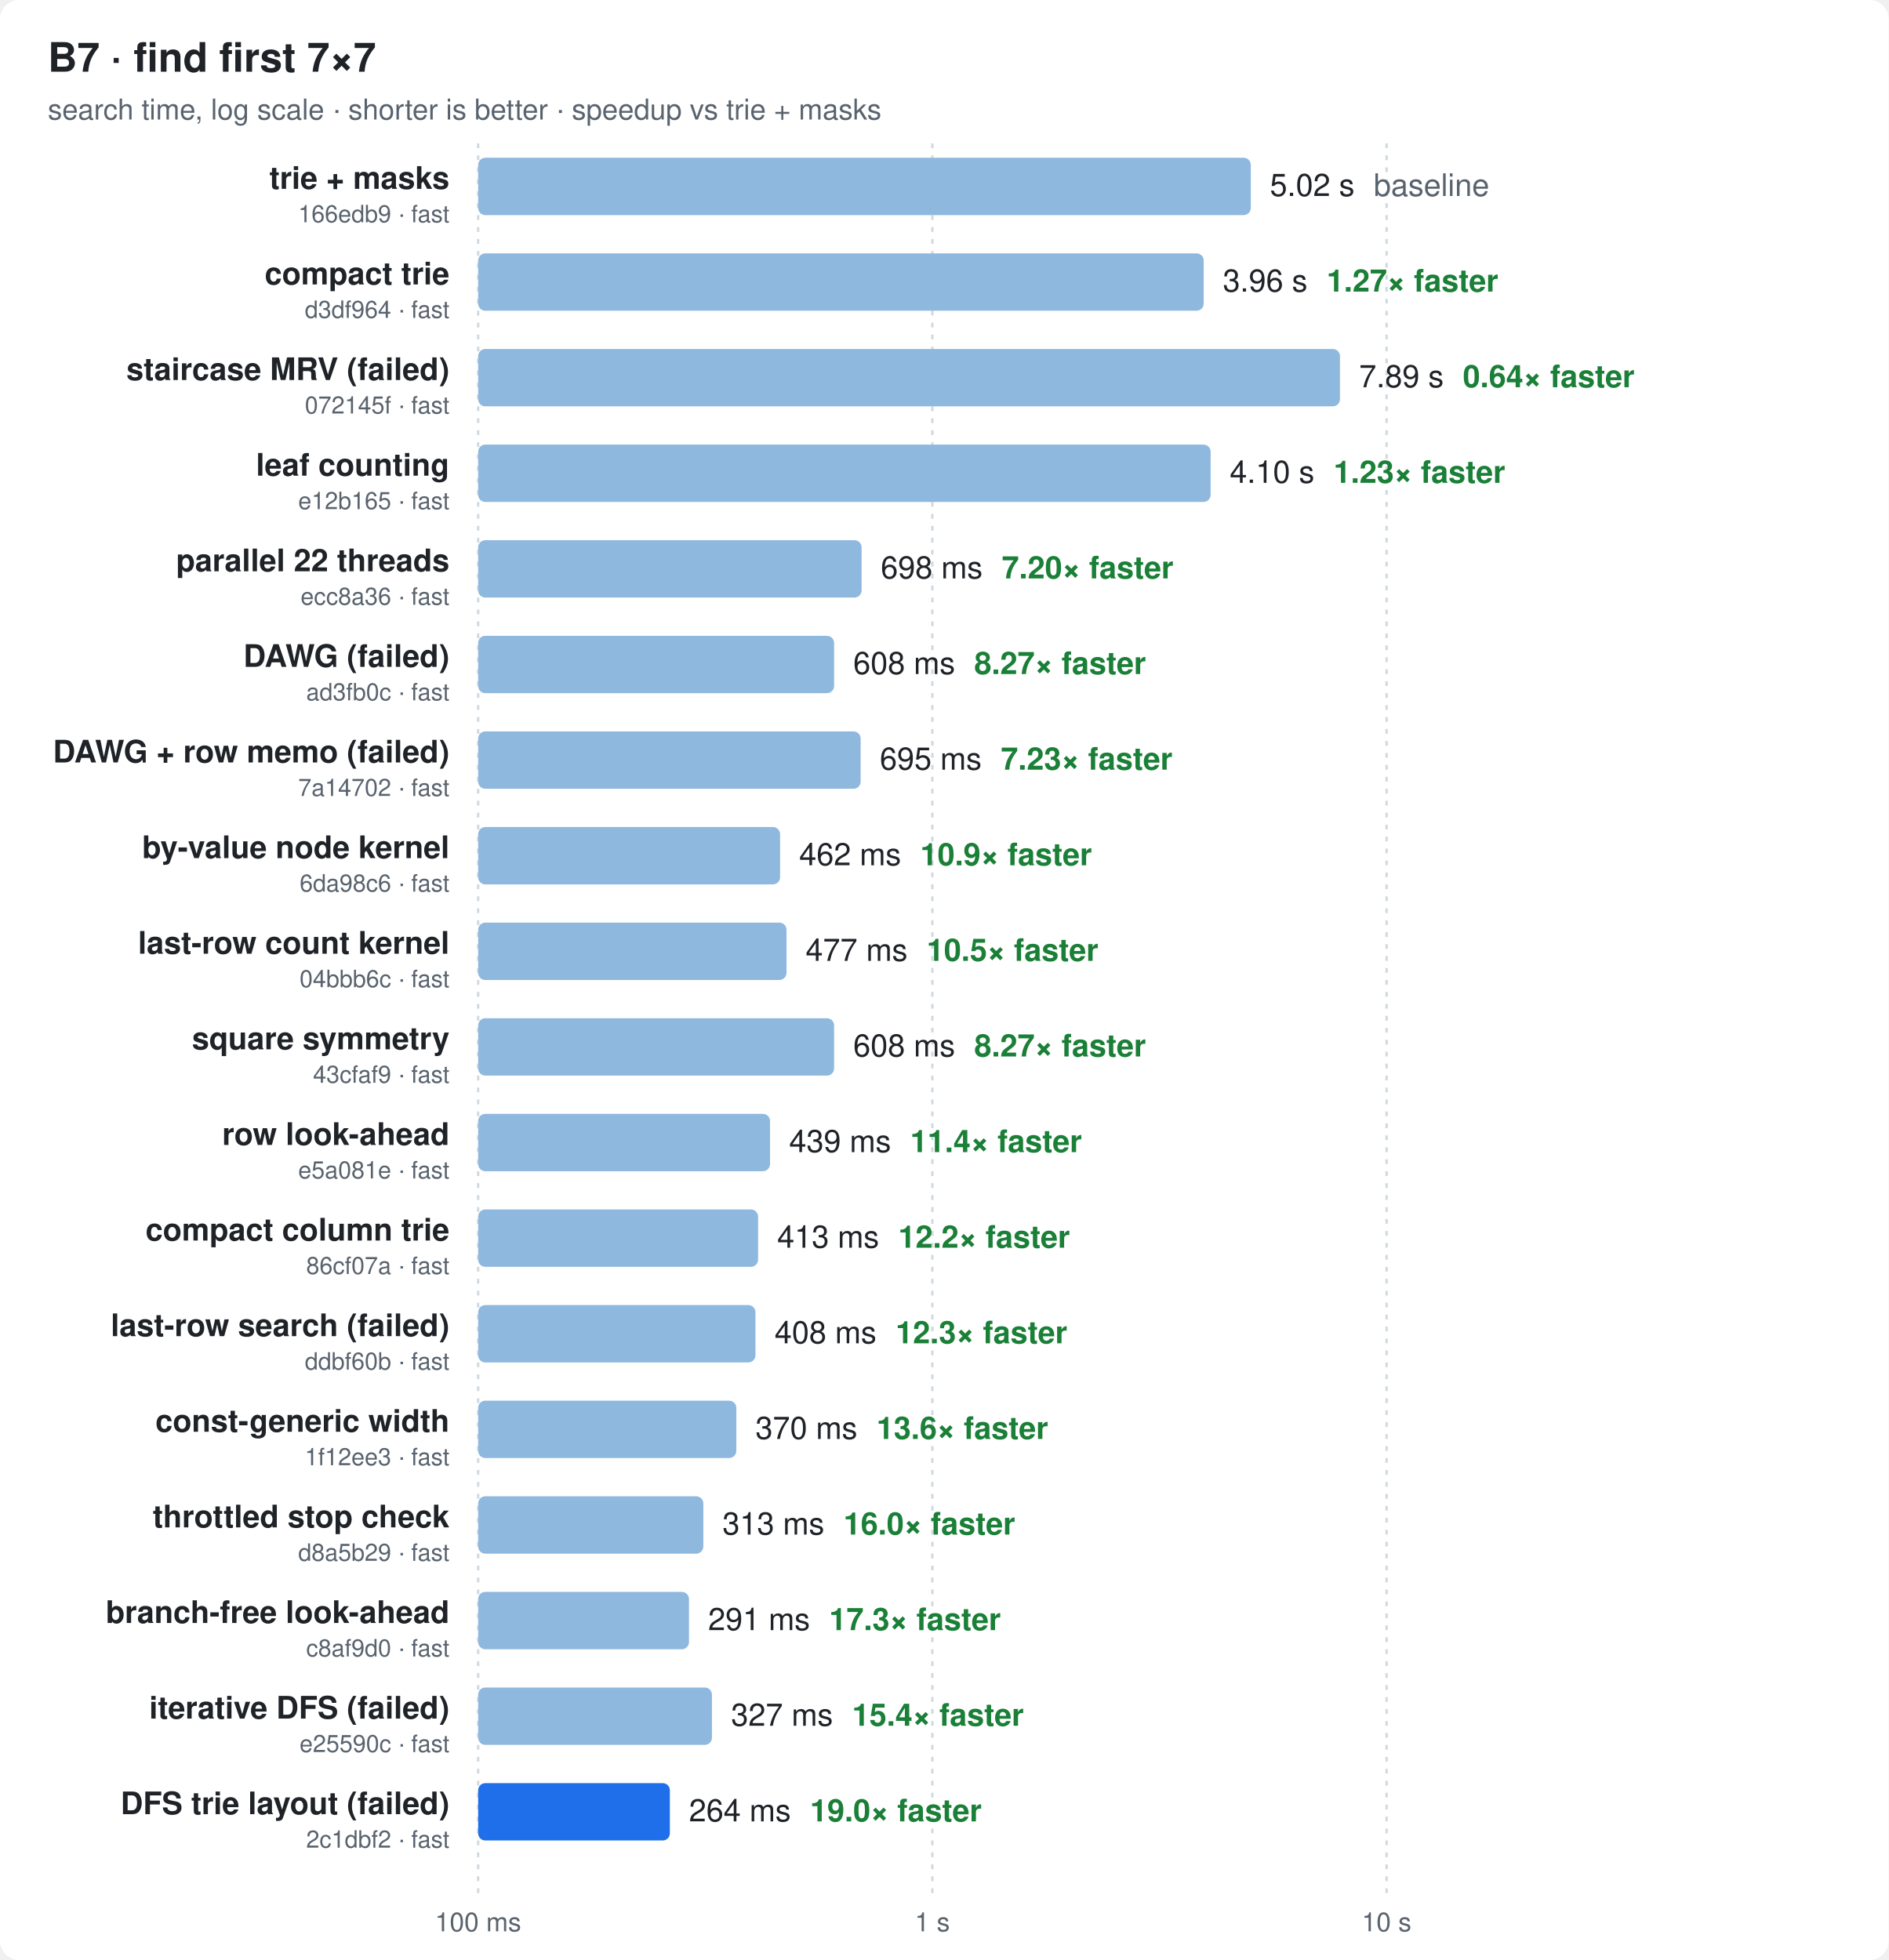
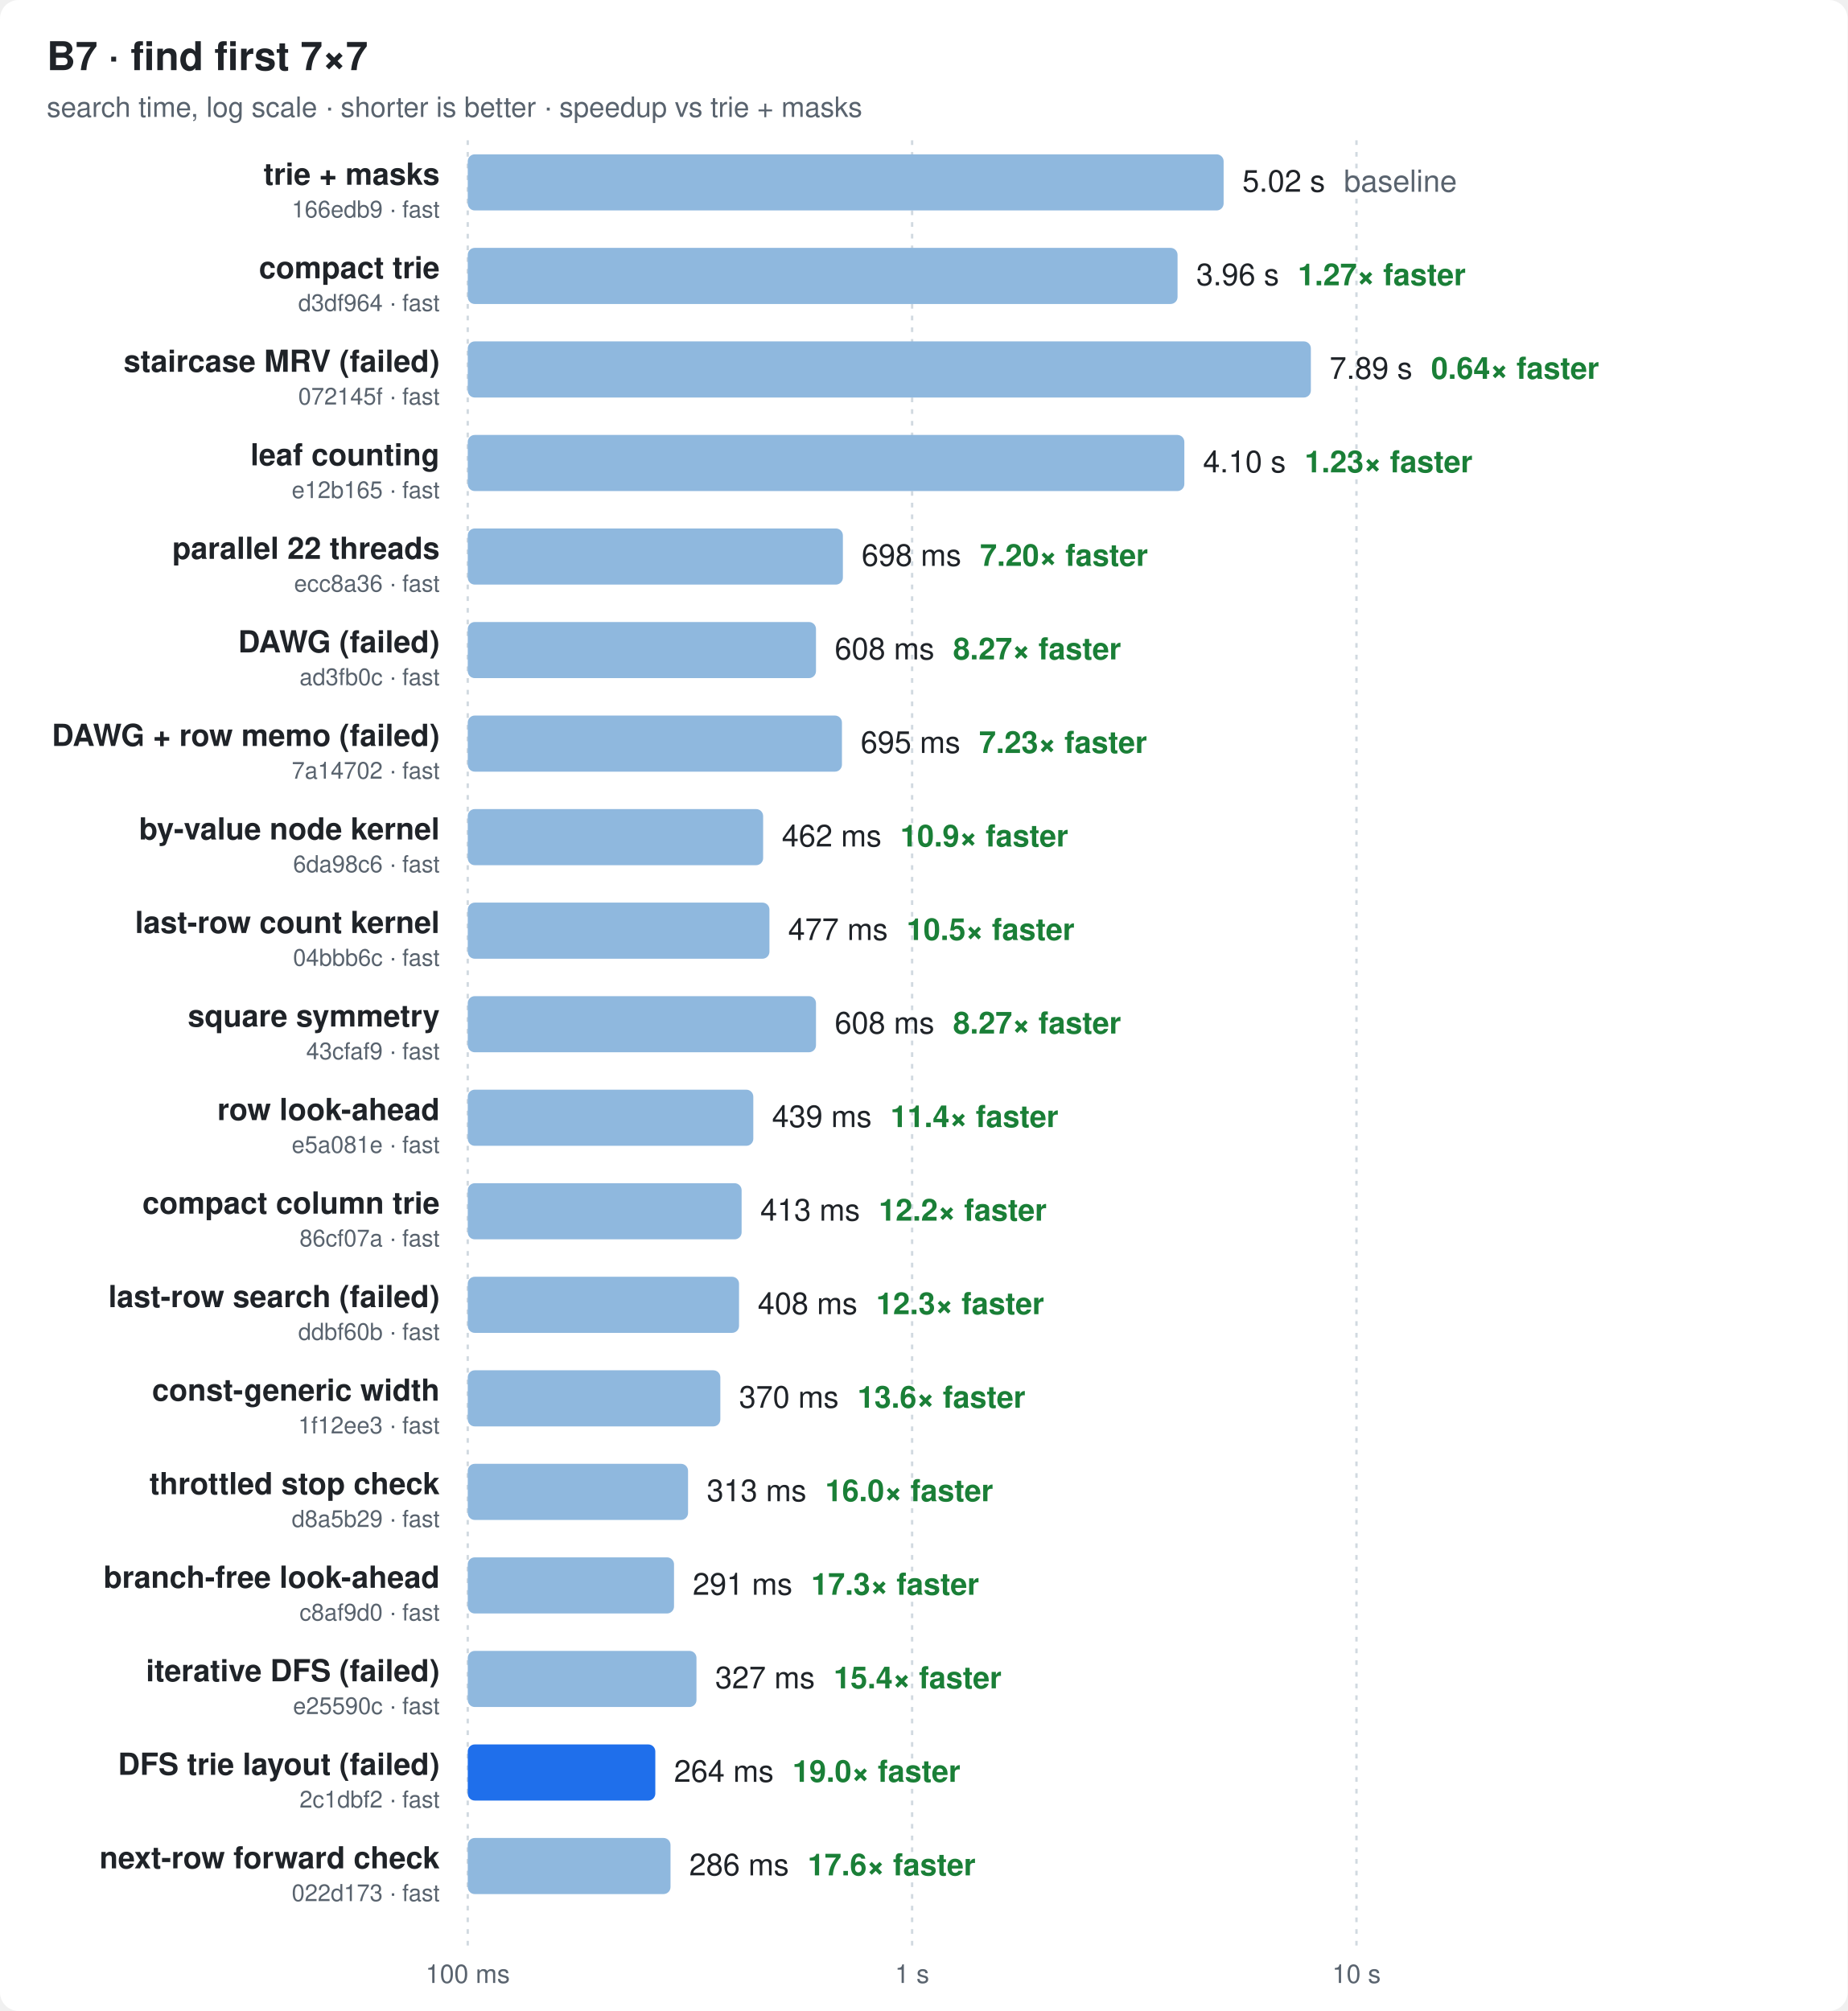
- <svg xmlns="http://www.w3.org/2000/svg" width="790" height="820" viewBox="0 0 790 820" font-family="ui-sans-serif,-apple-system,Segoe UI,Helvetica,Arial,sans-serif">
+ <svg xmlns="http://www.w3.org/2000/svg" width="790" height="860" viewBox="0 0 790 860" font-family="ui-sans-serif,-apple-system,Segoe UI,Helvetica,Arial,sans-serif">
  <style>
  .bg{fill:#ffffff} .t{fill:#1f2328} .m{fill:#59636e} .g{stroke:#d1d9e0}
  .bar{fill:#8fb8de} .best{fill:#1f6feb} .x{fill:#1a7f37;font-weight:600}
  @media (prefers-color-scheme: dark){
    .bg{fill:#0d1117} .t{fill:#e6edf3} .m{fill:#9198a1} .g{stroke:#30363d}
    .bar{fill:#2f5f8f} .best{fill:#4493f8} .x{fill:#3fb950}
  }
</style>
-   <rect class="bg" width="790" height="820" rx="8" />
+   <rect class="bg" width="790" height="860" rx="8" />
  <text class="t" x="20" y="30" font-size="17" font-weight="700">B7 · find first 7×7</text>
  <text class="m" x="20" y="50" font-size="12">search time, log scale · shorter is better · speedup vs trie + masks</text>
-   <line class="g" x1="200.0" x2="200.0" y1="60" y2="792" stroke-dasharray="2 3" />
-   <text class="m" x="200.0" y="808" font-size="11" text-anchor="middle">100 ms</text>
-   <line class="g" x1="390.0" x2="390.0" y1="60" y2="792" stroke-dasharray="2 3" />
-   <text class="m" x="390.0" y="808" font-size="11" text-anchor="middle">1 s</text>
-   <line class="g" x1="580.0" x2="580.0" y1="60" y2="792" stroke-dasharray="2 3" />
-   <text class="m" x="580.0" y="808" font-size="11" text-anchor="middle">10 s</text>
+   <line class="g" x1="200.0" x2="200.0" y1="60" y2="832" stroke-dasharray="2 3" />
+   <text class="m" x="200.0" y="848" font-size="11" text-anchor="middle">100 ms</text>
+   <line class="g" x1="390.0" x2="390.0" y1="60" y2="832" stroke-dasharray="2 3" />
+   <text class="m" x="390.0" y="848" font-size="11" text-anchor="middle">1 s</text>
+   <line class="g" x1="580.0" x2="580.0" y1="60" y2="832" stroke-dasharray="2 3" />
+   <text class="m" x="580.0" y="848" font-size="11" text-anchor="middle">10 s</text>
  <text class="t" x="188" y="79.0" font-size="13" font-weight="600" text-anchor="end">trie + masks</text>
  <text class="m" x="188" y="93.0" font-size="10" text-anchor="end">166edb9 · fast</text>
  <rect class="bar" x="200" y="66" width="323.2" height="24" rx="3" />
  <text class="t" x="531.2" y="82.0" font-size="13">5.02 s<tspan class="m" dx="8">baseline</tspan>
  </text>
  <text class="t" x="188" y="119.0" font-size="13" font-weight="600" text-anchor="end">compact trie</text>
  <text class="m" x="188" y="133.0" font-size="10" text-anchor="end">d3df964 · fast</text>
  <rect class="bar" x="200" y="106" width="303.5" height="24" rx="3" />
  <text class="t" x="511.5" y="122.0" font-size="13">3.96 s<tspan class="x" dx="8">1.27× faster</tspan>
  </text>
  <text class="t" x="188" y="159.0" font-size="13" font-weight="600" text-anchor="end">staircase MRV (failed)</text>
  <text class="m" x="188" y="173.0" font-size="10" text-anchor="end">072145f · fast</text>
  <rect class="bar" x="200" y="146" width="360.5" height="24" rx="3" />
  <text class="t" x="568.5" y="162.0" font-size="13">7.89 s<tspan class="x" dx="8">0.64× faster</tspan>
  </text>
  <text class="t" x="188" y="199.0" font-size="13" font-weight="600" text-anchor="end">leaf counting</text>
  <text class="m" x="188" y="213.0" font-size="10" text-anchor="end">e12b165 · fast</text>
  <rect class="bar" x="200" y="186" width="306.4" height="24" rx="3" />
  <text class="t" x="514.4" y="202.0" font-size="13">4.10 s<tspan class="x" dx="8">1.23× faster</tspan>
  </text>
  <text class="t" x="188" y="239.0" font-size="13" font-weight="600" text-anchor="end">parallel 22 threads</text>
  <text class="m" x="188" y="253.0" font-size="10" text-anchor="end">ecc8a36 · fast</text>
  <rect class="bar" x="200" y="226" width="160.4" height="24" rx="3" />
  <text class="t" x="368.4" y="242.0" font-size="13">698 ms<tspan class="x" dx="8">7.20× faster</tspan>
  </text>
  <text class="t" x="188" y="279.0" font-size="13" font-weight="600" text-anchor="end">DAWG (failed)</text>
  <text class="m" x="188" y="293.0" font-size="10" text-anchor="end">ad3fb0c · fast</text>
  <rect class="bar" x="200" y="266" width="148.9" height="24" rx="3" />
  <text class="t" x="356.9" y="282.0" font-size="13">608 ms<tspan class="x" dx="8">8.27× faster</tspan>
  </text>
  <text class="t" x="188" y="319.0" font-size="13" font-weight="600" text-anchor="end">DAWG + row memo (failed)</text>
  <text class="m" x="188" y="333.0" font-size="10" text-anchor="end">7a14702 · fast</text>
  <rect class="bar" x="200" y="306" width="160.0" height="24" rx="3" />
  <text class="t" x="368.0" y="322.0" font-size="13">695 ms<tspan class="x" dx="8">7.23× faster</tspan>
  </text>
  <text class="t" x="188" y="359.0" font-size="13" font-weight="600" text-anchor="end">by-value node kernel</text>
  <text class="m" x="188" y="373.0" font-size="10" text-anchor="end">6da98c6 · fast</text>
  <rect class="bar" x="200" y="346" width="126.3" height="24" rx="3" />
  <text class="t" x="334.3" y="362.0" font-size="13">462 ms<tspan class="x" dx="8">10.9× faster</tspan>
  </text>
  <text class="t" x="188" y="399.0" font-size="13" font-weight="600" text-anchor="end">last-row count kernel</text>
  <text class="m" x="188" y="413.0" font-size="10" text-anchor="end">04bbb6c · fast</text>
  <rect class="bar" x="200" y="386" width="129.0" height="24" rx="3" />
  <text class="t" x="337.0" y="402.0" font-size="13">477 ms<tspan class="x" dx="8">10.5× faster</tspan>
  </text>
  <text class="t" x="188" y="439.0" font-size="13" font-weight="600" text-anchor="end">square symmetry</text>
  <text class="m" x="188" y="453.0" font-size="10" text-anchor="end">43cfaf9 · fast</text>
  <rect class="bar" x="200" y="426" width="148.9" height="24" rx="3" />
  <text class="t" x="356.9" y="442.0" font-size="13">608 ms<tspan class="x" dx="8">8.27× faster</tspan>
  </text>
  <text class="t" x="188" y="479.0" font-size="13" font-weight="600" text-anchor="end">row look-ahead</text>
  <text class="m" x="188" y="493.0" font-size="10" text-anchor="end">e5a081e · fast</text>
  <rect class="bar" x="200" y="466" width="122.1" height="24" rx="3" />
  <text class="t" x="330.1" y="482.0" font-size="13">439 ms<tspan class="x" dx="8">11.4× faster</tspan>
  </text>
  <text class="t" x="188" y="519.0" font-size="13" font-weight="600" text-anchor="end">compact column trie</text>
  <text class="m" x="188" y="533.0" font-size="10" text-anchor="end">86cf07a · fast</text>
  <rect class="bar" x="200" y="506" width="117.1" height="24" rx="3" />
  <text class="t" x="325.1" y="522.0" font-size="13">413 ms<tspan class="x" dx="8">12.2× faster</tspan>
  </text>
  <text class="t" x="188" y="559.0" font-size="13" font-weight="600" text-anchor="end">last-row search (failed)</text>
  <text class="m" x="188" y="573.0" font-size="10" text-anchor="end">ddbf60b · fast</text>
  <rect class="bar" x="200" y="546" width="116.0" height="24" rx="3" />
  <text class="t" x="324.0" y="562.0" font-size="13">408 ms<tspan class="x" dx="8">12.3× faster</tspan>
  </text>
  <text class="t" x="188" y="599.0" font-size="13" font-weight="600" text-anchor="end">const-generic width</text>
  <text class="m" x="188" y="613.0" font-size="10" text-anchor="end">1f12ee3 · fast</text>
  <rect class="bar" x="200" y="586" width="108.0" height="24" rx="3" />
  <text class="t" x="316.0" y="602.0" font-size="13">370 ms<tspan class="x" dx="8">13.6× faster</tspan>
  </text>
  <text class="t" x="188" y="639.0" font-size="13" font-weight="600" text-anchor="end">throttled stop check</text>
  <text class="m" x="188" y="653.0" font-size="10" text-anchor="end">d8a5b29 · fast</text>
  <rect class="bar" x="200" y="626" width="94.2" height="24" rx="3" />
  <text class="t" x="302.2" y="642.0" font-size="13">313 ms<tspan class="x" dx="8">16.0× faster</tspan>
  </text>
  <text class="t" x="188" y="679.0" font-size="13" font-weight="600" text-anchor="end">branch-free look-ahead</text>
  <text class="m" x="188" y="693.0" font-size="10" text-anchor="end">c8af9d0 · fast</text>
  <rect class="bar" x="200" y="666" width="88.2" height="24" rx="3" />
  <text class="t" x="296.2" y="682.0" font-size="13">291 ms<tspan class="x" dx="8">17.3× faster</tspan>
  </text>
  <text class="t" x="188" y="719.0" font-size="13" font-weight="600" text-anchor="end">iterative DFS (failed)</text>
  <text class="m" x="188" y="733.0" font-size="10" text-anchor="end">e25590c · fast</text>
  <rect class="bar" x="200" y="706" width="97.8" height="24" rx="3" />
  <text class="t" x="305.8" y="722.0" font-size="13">327 ms<tspan class="x" dx="8">15.4× faster</tspan>
  </text>
  <text class="t" x="188" y="759.0" font-size="13" font-weight="600" text-anchor="end">DFS trie layout (failed)</text>
  <text class="m" x="188" y="773.0" font-size="10" text-anchor="end">2c1dbf2 · fast</text>
  <rect class="best" x="200" y="746" width="80.2" height="24" rx="3" />
  <text class="t" x="288.2" y="762.0" font-size="13">264 ms<tspan class="x" dx="8">19.0× faster</tspan>
  </text>
+   <text class="t" x="188" y="799.0" font-size="13" font-weight="600" text-anchor="end">next-row forward check</text>
+   <text class="m" x="188" y="813.0" font-size="10" text-anchor="end">022d173 · fast</text>
+   <rect class="bar" x="200" y="786" width="86.7" height="24" rx="3" />
+   <text class="t" x="294.7" y="802.0" font-size="13">286 ms<tspan class="x" dx="8">17.6× faster</tspan>
+   </text>
</svg>
